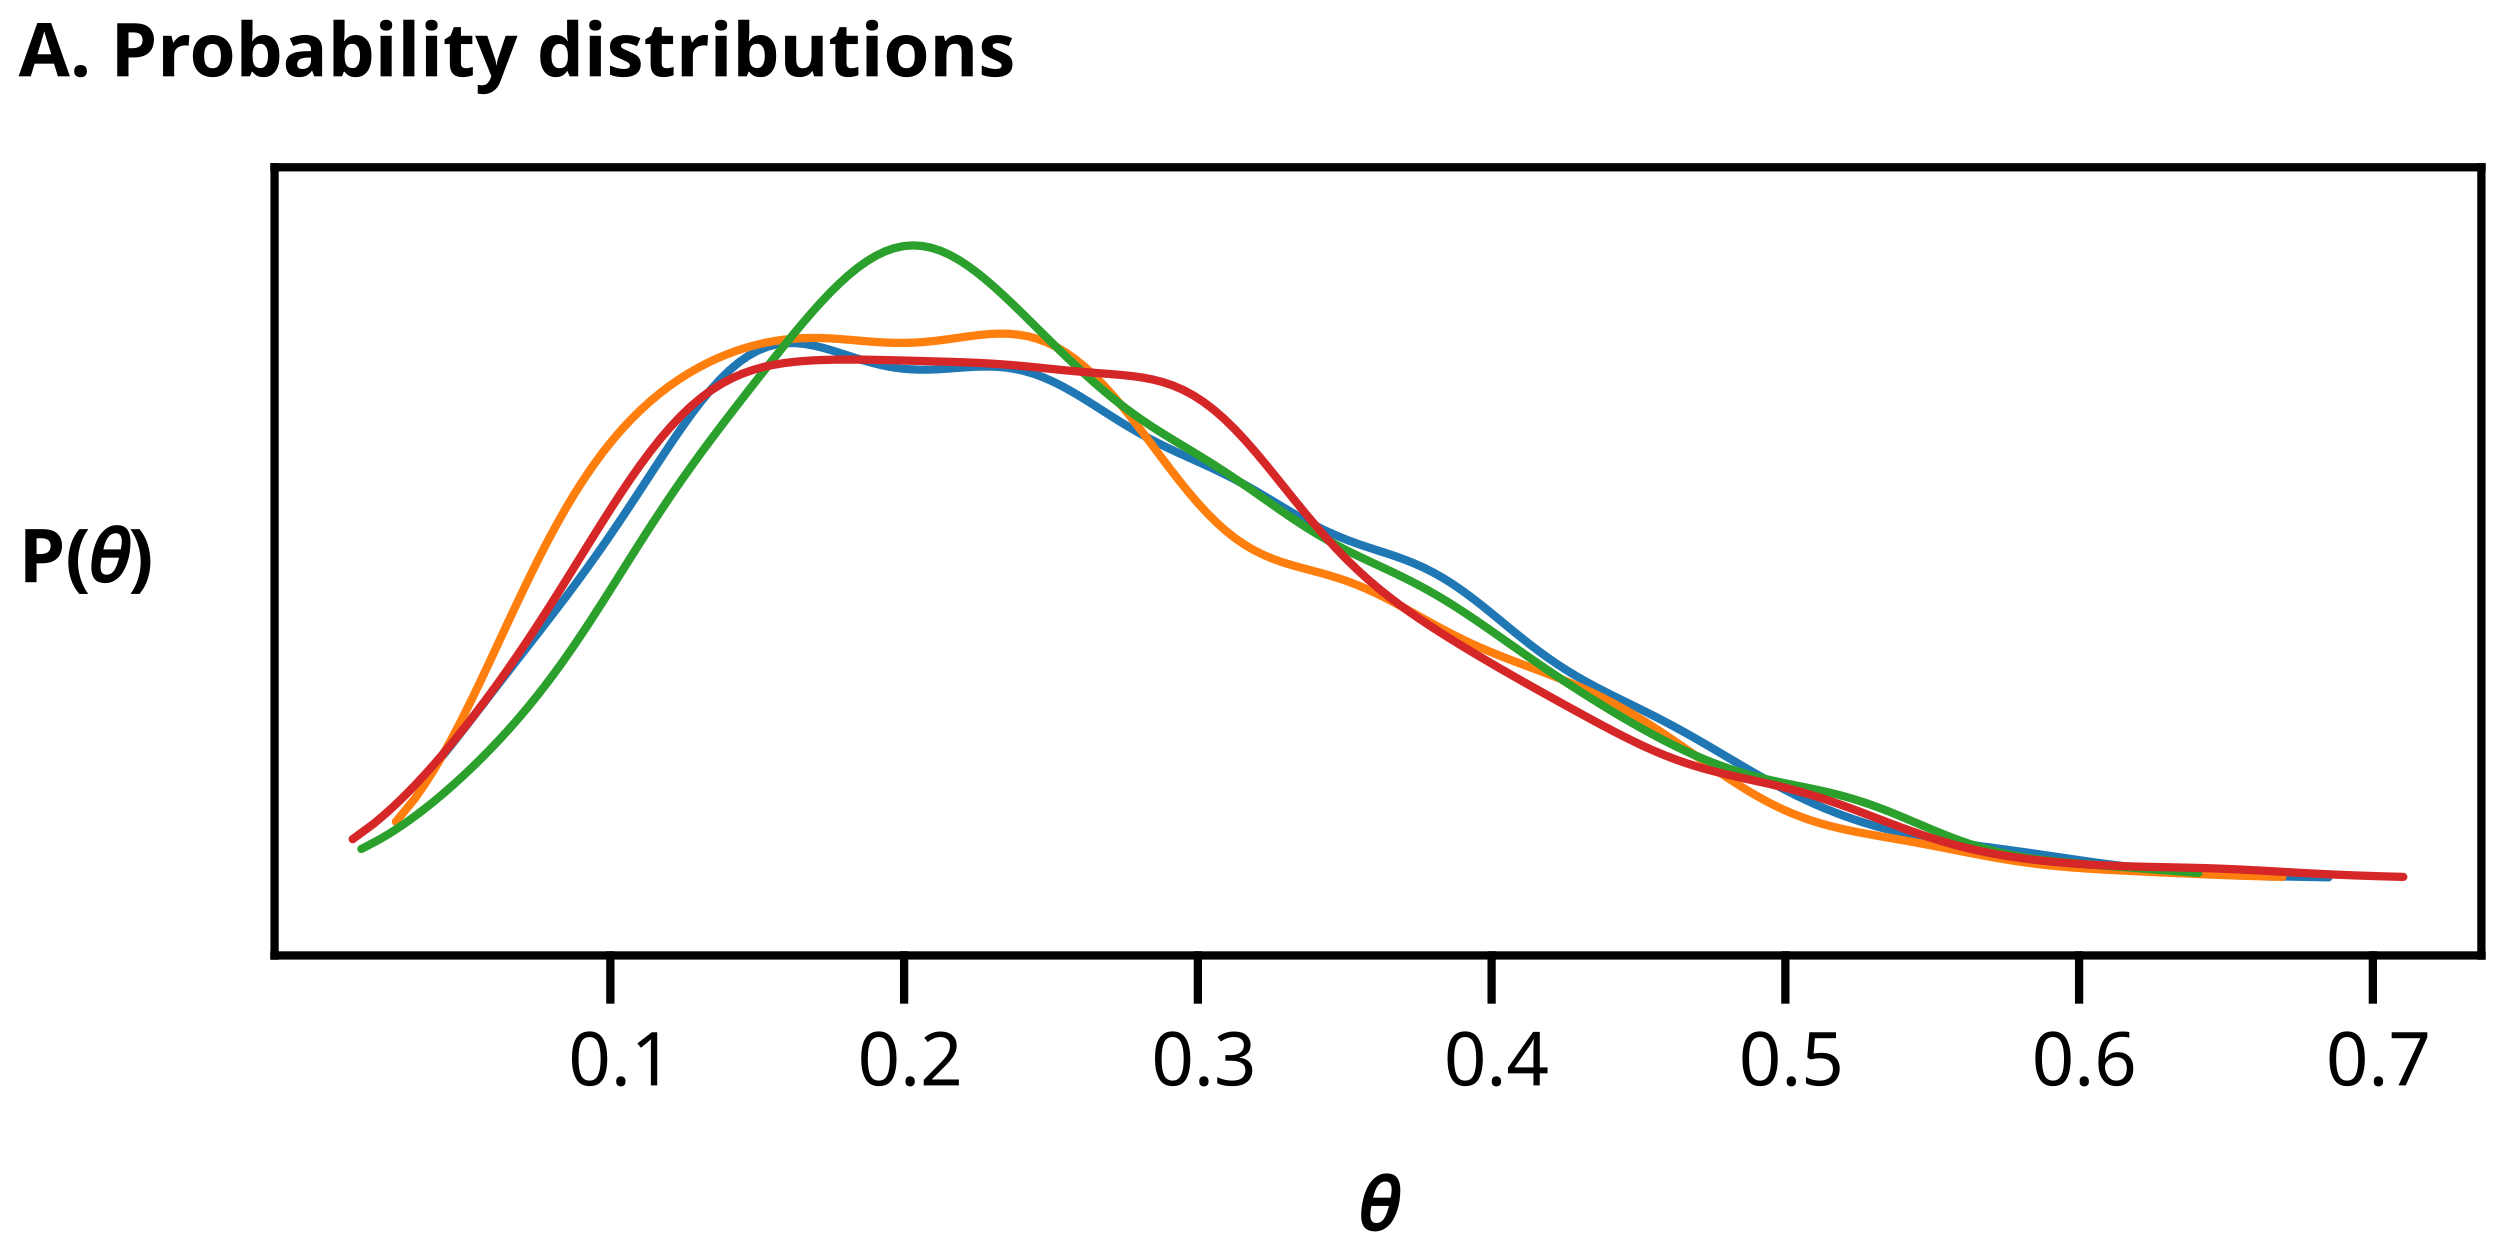
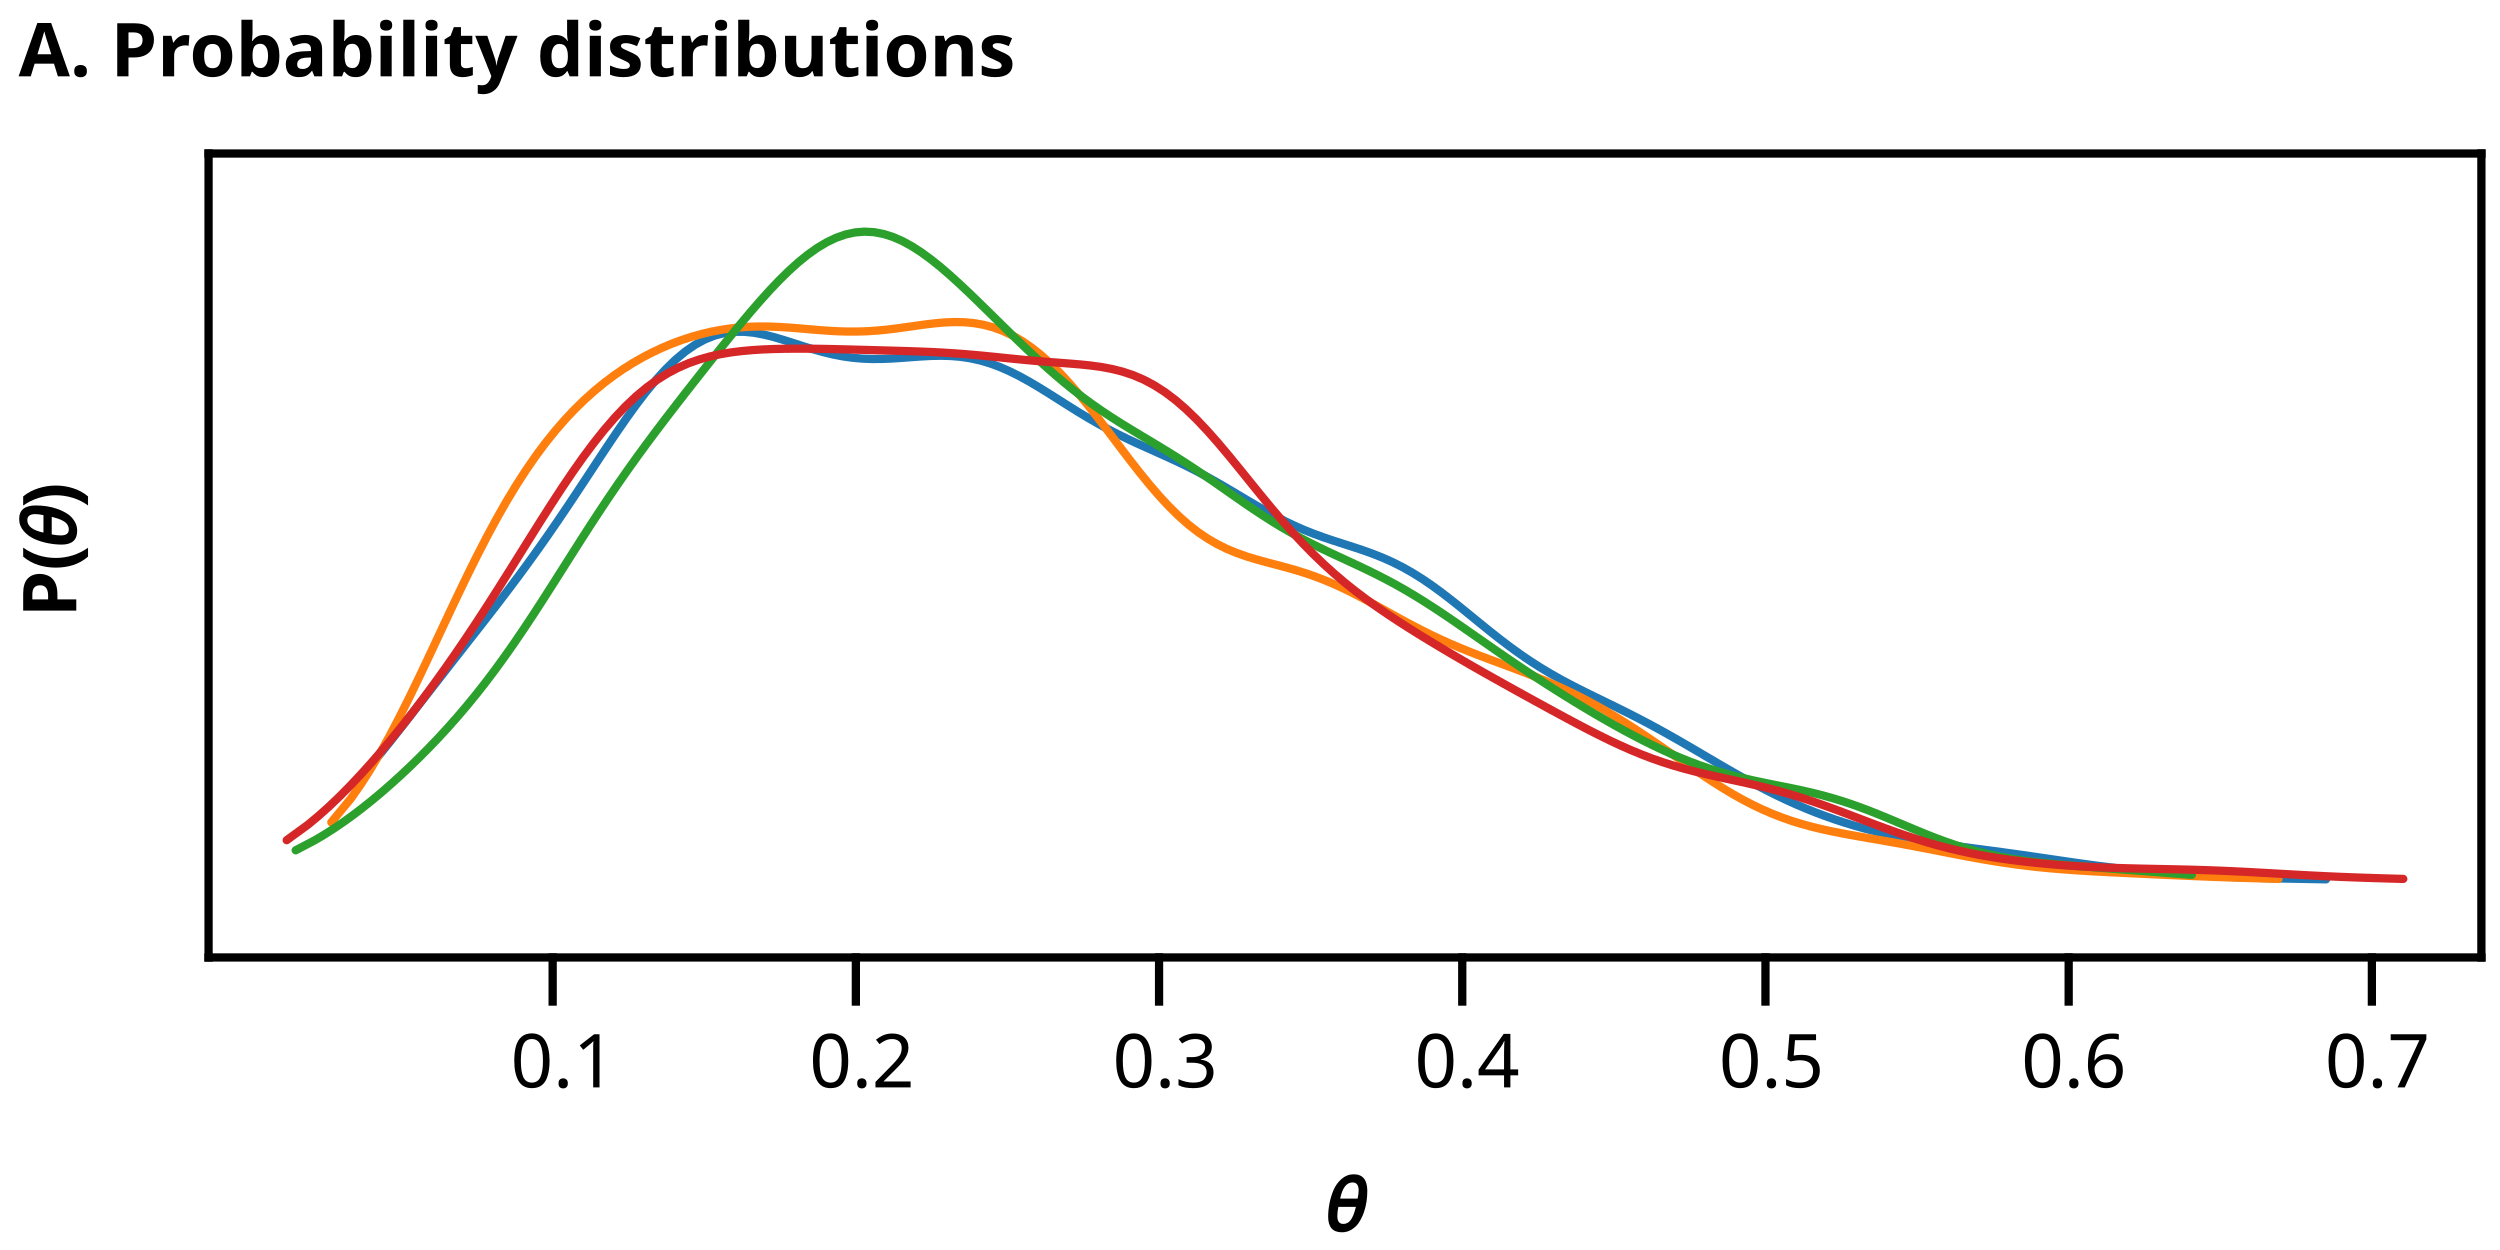
<svg xmlns="http://www.w3.org/2000/svg" width="226.77pt" height="113.385pt" viewBox="0 0 302.36 151.18">
  <g id="0" />
  <g id="1" />
  <g id="2" />
  <g id="3" />
  <g id="4" />
  <g id="5" />
  <g id="6" />
  <g id="7" />
  <g id="8" />
  <g id="9" />
  <g id="10" />
  <g id="18" />
  <g id="20" />
  <g id="22" />
  <g id="24" />
-   <path d="M 51.378 94.029L 53.68 91.235L 54.832 89.785L 55.983 88.312L 57.134 86.825L 58.285 85.332L 59.436 83.838L 60.588 82.346L 61.739 80.86L 62.89 79.377L 64.041 77.897L 65.192 76.416L 66.343 74.927L 67.495 73.426L 68.646 71.906L 69.797 70.36L 70.948 68.784L 72.099 67.173L 73.251 65.526L 74.402 63.843L 75.553 62.128L 76.704 60.385L 77.855 58.626L 79.007 56.863L 80.158 55.111L 81.309 53.387L 82.46 51.713L 83.611 50.107L 84.762 48.593L 85.914 47.19L 87.065 45.917L 88.216 44.79L 89.367 43.822L 90.518 43.022L 91.67 42.394L 92.821 41.935L 93.972 41.641L 95.123 41.501L 96.274 41.498L 97.425 41.615L 98.577 41.831L 99.728 42.121L 100.879 42.462L 102.03 42.83L 103.181 43.203L 104.333 43.562L 105.484 43.888L 106.635 44.169L 107.786 44.394L 108.937 44.559L 110.088 44.663L 111.24 44.708L 112.391 44.701L 113.542 44.654L 114.693 44.579L 115.844 44.492L 116.996 44.409L 118.147 44.348L 119.298 44.325L 120.449 44.355L 121.6 44.451L 122.752 44.624L 123.903 44.88L 125.054 45.221L 126.205 45.648L 127.356 46.155L 128.507 46.733L 129.659 47.372L 130.81 48.058L 131.961 48.775L 133.112 49.509L 134.263 50.244L 135.415 50.967L 136.566 51.667L 137.717 52.337L 138.868 52.972L 140.019 53.571L 141.17 54.139L 142.322 54.68L 143.473 55.205L 144.624 55.723L 145.775 56.245L 146.926 56.78L 148.078 57.338L 149.229 57.923L 150.38 58.539L 151.531 59.184L 152.682 59.854L 153.833 60.539L 154.985 61.231L 156.136 61.917L 157.287 62.586L 158.438 63.224L 159.589 63.824L 160.741 64.379L 161.892 64.886L 163.043 65.347L 164.194 65.768L 165.345 66.159L 166.497 66.532L 167.648 66.904L 168.799 67.29L 169.95 67.707L 171.101 68.168L 172.252 68.687L 173.404 69.271L 174.555 69.925L 175.706 70.649L 176.857 71.439L 178.008 72.287L 179.16 73.181L 180.311 74.108L 181.462 75.052L 182.613 75.999L 183.764 76.935L 184.915 77.846L 186.067 78.723L 187.218 79.558L 188.369 80.348L 189.52 81.09L 190.671 81.788L 191.823 82.444L 192.974 83.067L 194.125 83.662L 195.276 84.239L 196.427 84.806L 197.579 85.37L 198.73 85.938L 199.881 86.517L 201.032 87.109L 202.183 87.718L 203.334 88.344L 204.486 88.986L 205.637 89.644L 206.788 90.314L 207.939 90.992L 209.09 91.674L 210.242 92.355L 211.393 93.03L 212.544 93.694L 213.695 94.343L 214.846 94.972L 215.997 95.579L 217.149 96.16L 218.3 96.713L 219.451 97.238L 220.602 97.733L 221.753 98.198L 222.905 98.635L 224.056 99.043L 225.207 99.423L 226.358 99.776L 227.509 100.104L 228.661 100.407L 229.812 100.686L 230.963 100.943L 232.114 101.179L 233.265 101.396L 234.416 101.596L 235.568 101.782L 236.719 101.956L 237.87 102.12L 239.021 102.278L 240.172 102.433L 241.324 102.586L 242.475 102.74L 243.626 102.897L 244.777 103.056L 245.928 103.219L 247.079 103.386L 248.231 103.555L 249.382 103.725L 250.533 103.895L 251.684 104.064L 252.835 104.229L 253.987 104.389L 255.138 104.544L 256.289 104.691L 257.44 104.831L 258.591 104.962L 259.743 105.084L 260.894 105.197L 262.045 105.302L 263.196 105.398L 264.347 105.486L 265.498 105.566L 266.65 105.638L 267.801 105.703L 268.952 105.761L 270.103 105.813L 271.254 105.859L 272.406 105.899L 273.557 105.935L 274.708 105.966L 275.859 105.994L 277.01 106.019L 278.161 106.042L 279.313 106.064L 280.464 106.086L 281.615 106.107" stroke="rgba(31, 119, 180, 1.0)" fill="rgba(255, 255, 255, 0.0)" opacity="1" stroke-width="1" stroke-linecap="round" />
-   <path d="M 47.887 99.377L 50.169 96.586L 51.309 94.952L 52.45 93.164L 53.591 91.228L 54.732 89.156L 55.872 86.964L 57.013 84.671L 58.154 82.301L 59.295 79.878L 60.435 77.428L 61.576 74.976L 62.717 72.549L 63.858 70.17L 64.998 67.858L 66.139 65.633L 67.28 63.508L 68.421 61.492L 69.562 59.593L 70.702 57.813L 71.843 56.152L 72.984 54.61L 74.125 53.181L 75.265 51.86L 76.406 50.642L 77.547 49.521L 78.688 48.49L 79.828 47.544L 80.969 46.678L 82.11 45.885L 83.251 45.162L 84.391 44.505L 85.532 43.909L 86.673 43.372L 87.814 42.891L 88.955 42.463L 90.095 42.088L 91.236 41.765L 92.377 41.493L 93.518 41.271L 94.658 41.099L 95.799 40.977L 96.94 40.902L 98.081 40.872L 99.221 40.882L 100.362 40.927L 101.503 40.999L 102.644 41.09L 103.784 41.189L 104.925 41.286L 106.066 41.371L 107.207 41.436L 108.348 41.471L 109.488 41.471L 110.629 41.434L 111.77 41.359L 112.911 41.25L 114.051 41.112L 115.192 40.955L 116.333 40.791L 117.474 40.633L 118.614 40.496L 119.755 40.395L 120.896 40.348L 122.037 40.37L 123.177 40.474L 124.318 40.674L 125.459 40.982L 126.6 41.405L 127.74 41.95L 128.881 42.621L 130.022 43.42L 131.163 44.344L 132.304 45.389L 133.444 46.547L 134.585 47.808L 135.726 49.158L 136.867 50.58L 138.007 52.057L 139.148 53.566L 140.289 55.086L 141.43 56.594L 142.57 58.066L 143.711 59.481L 144.852 60.819L 145.993 62.062L 147.133 63.197L 148.274 64.217L 149.415 65.116L 150.556 65.895L 151.697 66.562L 152.837 67.126L 153.978 67.601L 155.119 68.004L 156.26 68.354L 157.4 68.671L 158.541 68.974L 159.682 69.28L 160.823 69.605L 161.963 69.96L 163.104 70.355L 164.245 70.794L 165.386 71.279L 166.526 71.808L 167.667 72.375L 168.808 72.974L 169.949 73.596L 171.089 74.23L 172.23 74.867L 173.371 75.498L 174.512 76.114L 175.653 76.71L 176.793 77.28L 177.934 77.823L 179.075 78.338L 180.216 78.826L 181.356 79.291L 182.497 79.737L 183.638 80.17L 184.779 80.597L 185.919 81.022L 187.06 81.454L 188.201 81.896L 189.342 82.355L 190.482 82.834L 191.623 83.339L 192.764 83.87L 193.905 84.431L 195.046 85.023L 196.186 85.646L 197.327 86.3L 198.468 86.984L 199.609 87.697L 200.749 88.435L 201.89 89.196L 203.031 89.975L 204.172 90.767L 205.312 91.565L 206.453 92.362L 207.594 93.152L 208.735 93.926L 209.875 94.677L 211.016 95.398L 212.157 96.082L 213.298 96.725L 214.439 97.321L 215.579 97.868L 216.72 98.366L 217.861 98.813L 219.002 99.213L 220.142 99.568L 221.283 99.884L 222.424 100.165L 223.565 100.417L 224.705 100.648L 225.846 100.862L 226.987 101.066L 228.128 101.266L 229.268 101.464L 230.409 101.665L 231.55 101.87L 232.691 102.081L 233.832 102.297L 234.972 102.518L 236.113 102.742L 237.254 102.966L 238.395 103.189L 239.535 103.407L 240.676 103.618L 241.817 103.819L 242.958 104.008L 244.098 104.184L 245.239 104.346L 246.38 104.493L 247.521 104.625L 248.661 104.743L 249.802 104.847L 250.943 104.94L 252.084 105.023L 253.224 105.098L 254.365 105.165L 255.506 105.228L 256.647 105.287L 257.788 105.343L 258.928 105.398L 260.069 105.452L 261.21 105.506L 262.351 105.558L 263.491 105.61L 264.632 105.66L 265.773 105.709L 266.914 105.756L 268.054 105.801L 269.195 105.843L 270.336 105.883L 271.477 105.92L 272.617 105.956L 273.758 105.989L 274.899 106.022L 276.04 106.053" stroke="rgba(255, 127, 14, 1.0)" fill="rgba(255, 255, 255, 0.0)" opacity="1" stroke-width="1" stroke-linecap="round" />
-   <path d="M 43.711 102.679L 45.933 101.506L 47.044 100.844L 48.155 100.133L 49.265 99.374L 50.376 98.569L 51.487 97.719L 52.598 96.827L 53.709 95.893L 54.82 94.921L 55.931 93.91L 57.042 92.862L 58.153 91.775L 59.263 90.649L 60.374 89.481L 61.485 88.269L 62.596 87.009L 63.707 85.698L 64.818 84.333L 65.929 82.911L 67.04 81.432L 68.151 79.895L 69.261 78.304L 70.372 76.661L 71.483 74.975L 72.594 73.252L 73.705 71.503L 74.816 69.74L 75.927 67.973L 77.038 66.214L 78.148 64.474L 79.259 62.761L 80.37 61.081L 81.481 59.439L 82.592 57.836L 83.703 56.272L 84.814 54.742L 85.925 53.243L 87.036 51.769L 88.146 50.314L 89.257 48.874L 90.368 47.444L 91.479 46.024L 92.59 44.612L 93.701 43.211L 94.812 41.826L 95.923 40.463L 97.034 39.131L 98.144 37.839L 99.255 36.6L 100.366 35.424L 101.477 34.325L 102.588 33.315L 103.699 32.406L 104.81 31.611L 105.921 30.942L 107.032 30.407L 108.142 30.015L 109.253 29.772L 110.364 29.681L 111.475 29.742L 112.586 29.953L 113.697 30.308L 114.808 30.797L 115.919 31.409L 117.03 32.131L 118.14 32.949L 119.251 33.847L 120.362 34.811L 121.473 35.826L 122.584 36.879L 123.695 37.958L 124.806 39.054L 125.917 40.155L 127.027 41.255L 128.138 42.346L 129.249 43.42L 130.36 44.471L 131.471 45.494L 132.582 46.483L 133.693 47.433L 134.804 48.34L 135.915 49.205L 137.025 50.025L 138.136 50.805L 139.247 51.548L 140.358 52.26L 141.469 52.949L 142.58 53.623L 143.691 54.293L 144.802 54.965L 145.913 55.647L 147.023 56.346L 148.134 57.063L 149.245 57.801L 150.356 58.558L 151.467 59.329L 152.578 60.11L 153.689 60.892L 154.8 61.668L 155.911 62.43L 157.021 63.171L 158.132 63.885L 159.243 64.566L 160.354 65.214L 161.465 65.828L 162.576 66.411L 163.687 66.967L 164.798 67.502L 165.909 68.024L 167.019 68.541L 168.13 69.061L 169.241 69.592L 170.352 70.142L 171.463 70.716L 172.574 71.318L 173.685 71.95L 174.796 72.613L 175.906 73.305L 177.017 74.023L 178.128 74.763L 179.239 75.521L 180.35 76.292L 181.461 77.07L 182.572 77.85L 183.683 78.629L 184.794 79.404L 185.904 80.17L 187.015 80.927L 188.126 81.674L 189.237 82.409L 190.348 83.133L 191.459 83.845L 192.57 84.546L 193.681 85.234L 194.792 85.91L 195.902 86.574L 197.013 87.223L 198.124 87.857L 199.235 88.475L 200.346 89.076L 201.457 89.656L 202.568 90.215L 203.679 90.749L 204.79 91.258L 205.9 91.739L 207.011 92.191L 208.122 92.611L 209.233 92.999L 210.344 93.355L 211.455 93.68L 212.566 93.977L 213.677 94.248L 214.787 94.497L 215.898 94.732L 217.009 94.957L 218.12 95.179L 219.231 95.407L 220.342 95.647L 221.453 95.904L 222.564 96.185L 223.675 96.493L 224.785 96.831L 225.896 97.199L 227.007 97.596L 228.118 98.02L 229.229 98.465L 230.34 98.926L 231.451 99.396L 232.562 99.869L 233.673 100.337L 234.783 100.794L 235.894 101.232L 237.005 101.646L 238.116 102.032L 239.227 102.387L 240.338 102.71L 241.449 102.998L 242.56 103.254L 243.671 103.48L 244.781 103.676L 245.892 103.848L 247.003 103.997L 248.114 104.129L 249.225 104.246L 250.336 104.352L 251.447 104.449L 252.558 104.541L 253.669 104.629L 254.779 104.715L 255.89 104.8L 257.001 104.885L 258.112 104.97L 259.223 105.056L 260.334 105.143L 261.445 105.23L 262.556 105.318L 263.666 105.405L 264.777 105.492L 265.888 105.578" stroke="rgba(44, 160, 44, 1.0)" fill="rgba(255, 255, 255, 0.0)" opacity="1" stroke-width="1" stroke-linecap="round" />
-   <path d="M 42.657 101.487L 45.137 99.668L 46.377 98.632L 47.617 97.516L 48.857 96.325L 50.097 95.063L 51.337 93.735L 52.577 92.346L 53.817 90.901L 55.057 89.403L 56.297 87.853L 57.537 86.255L 58.777 84.608L 60.017 82.913L 61.257 81.17L 62.497 79.379L 63.737 77.541L 64.977 75.659L 66.217 73.737L 67.457 71.781L 68.697 69.799L 69.937 67.802L 71.177 65.802L 72.417 63.815L 73.657 61.856L 74.897 59.942L 76.137 58.091L 77.377 56.319L 78.617 54.642L 79.857 53.075L 81.097 51.628L 82.337 50.31L 83.577 49.128L 84.818 48.082L 86.058 47.172L 87.298 46.393L 88.538 45.738L 89.778 45.196L 91.018 44.757L 92.258 44.407L 93.498 44.135L 94.738 43.927L 95.978 43.772L 97.218 43.659L 98.458 43.581L 99.698 43.53L 100.938 43.501L 102.178 43.488L 103.418 43.49L 104.658 43.502L 105.898 43.523L 107.138 43.55L 108.378 43.581L 109.618 43.614L 110.858 43.648L 112.098 43.682L 113.338 43.717L 114.578 43.752L 115.818 43.791L 117.058 43.836L 118.298 43.889L 119.538 43.953L 120.778 44.031L 122.018 44.124L 123.258 44.229L 124.498 44.347L 125.738 44.472L 126.978 44.6L 128.218 44.726L 129.458 44.847L 130.698 44.957L 131.938 45.059L 133.178 45.154L 134.418 45.248L 135.658 45.354L 136.898 45.484L 138.138 45.656L 139.379 45.891L 140.619 46.207L 141.859 46.624L 143.099 47.158L 144.339 47.824L 145.579 48.628L 146.819 49.573L 148.059 50.656L 149.299 51.866L 150.539 53.187L 151.779 54.601L 153.019 56.083L 154.259 57.61L 155.499 59.157L 156.739 60.699L 157.979 62.215L 159.219 63.688L 160.459 65.103L 161.699 66.451L 162.939 67.726L 164.179 68.926L 165.419 70.053L 166.659 71.112L 167.899 72.109L 169.139 73.051L 170.379 73.947L 171.619 74.804L 172.859 75.63L 174.099 76.431L 175.339 77.211L 176.579 77.976L 177.819 78.727L 179.059 79.466L 180.299 80.196L 181.539 80.916L 182.779 81.628L 184.019 82.333L 185.259 83.031L 186.499 83.725L 187.739 84.415L 188.979 85.102L 190.219 85.786L 191.459 86.466L 192.699 87.14L 193.94 87.806L 195.18 88.459L 196.42 89.095L 197.66 89.709L 198.9 90.294L 200.14 90.847L 201.38 91.363L 202.62 91.84L 203.86 92.276L 205.1 92.673L 206.34 93.033L 207.58 93.361L 208.82 93.663L 210.06 93.947L 211.3 94.22L 212.54 94.49L 213.78 94.766L 215.02 95.055L 216.26 95.362L 217.5 95.692L 218.74 96.047L 219.98 96.428L 221.22 96.835L 222.46 97.264L 223.7 97.713L 224.94 98.177L 226.18 98.649L 227.42 99.125L 228.66 99.598L 229.9 100.062L 231.14 100.513L 232.38 100.946L 233.62 101.356L 234.86 101.74L 236.1 102.097L 237.34 102.425L 238.58 102.725L 239.82 102.996L 241.06 103.24L 242.3 103.459L 243.54 103.655L 244.78 103.829L 246.02 103.985L 247.26 104.124L 248.5 104.247L 249.741 104.357L 250.981 104.453L 252.221 104.538L 253.461 104.611L 254.701 104.673L 255.941 104.726L 257.181 104.769L 258.421 104.806L 259.661 104.837L 260.901 104.864L 262.141 104.889L 263.381 104.914L 264.621 104.942L 265.861 104.973L 267.101 105.01L 268.341 105.053L 269.581 105.102L 270.821 105.158L 272.061 105.219L 273.301 105.285L 274.541 105.354L 275.781 105.426L 277.021 105.497L 278.261 105.567L 279.501 105.634L 280.741 105.698L 281.981 105.757L 283.221 105.811L 284.461 105.861L 285.701 105.907L 286.941 105.948L 288.181 105.987L 289.421 106.023L 290.661 106.058" stroke="rgba(214, 39, 40, 1.0)" fill="rgba(255, 255, 255, 0.0)" opacity="1" stroke-width="1" stroke-linecap="round" />
-   <text id="15" x="2.25" y="9.234" fill="black" font-family="Ubuntu" font-weight="bold" font-size="9" text-anchor="start" alignment-baseline="baseline">A. Probability distributions</text>
-   <text id="16" x="164.53" y="148.822" fill="black" font-family="Ubuntu" font-weight="bold" font-size="9" text-anchor="start" alignment-baseline="baseline">𝜃</text>
-   <text id="17" x="2.25" y="70.414" fill="black" font-family="Ubuntu" font-weight="bold" font-size="9" text-anchor="start" alignment-baseline="baseline">P(𝜃)</text>
-   <line x1="33.208" y1="20.232" x2="33.208" y2="115.556" stroke="black" stroke-linecap="square" />
-   <line x1="33.208" y1="20.232" x2="300.11" y2="20.232" stroke="black" stroke-linecap="square" />
-   <line x1="300.11" y1="20.232" x2="300.11" y2="115.556" stroke="black" stroke-linecap="square" />
-   <line x1="33.208" y1="115.556" x2="300.11" y2="115.556" stroke="black" stroke-linecap="square" />
-   <line x1="73.82" y1="115.556" x2="73.82" y2="120.889" stroke="black" stroke-linecap="square" />
-   <text id="27" x="68.739" y="131.27" fill="black" font-family="Ubuntu" font-weight="regular" font-size="9" text-anchor="start" alignment-baseline="baseline">0.1</text>
-   <line x1="109.347" y1="115.556" x2="109.347" y2="120.889" stroke="black" stroke-linecap="square" />
-   <text id="29" x="103.722" y="131.27" fill="black" font-family="Ubuntu" font-weight="regular" font-size="9" text-anchor="start" alignment-baseline="baseline">0.2</text>
-   <line x1="144.874" y1="115.556" x2="144.874" y2="120.889" stroke="black" stroke-linecap="square" />
-   <text id="31" x="139.253" y="131.27" fill="black" font-family="Ubuntu" font-weight="regular" font-size="9" text-anchor="start" alignment-baseline="baseline">0.3</text>
-   <line x1="180.401" y1="115.556" x2="180.401" y2="120.889" stroke="black" stroke-linecap="square" />
-   <text id="33" x="174.632" y="131.27" fill="black" font-family="Ubuntu" font-weight="regular" font-size="9" text-anchor="start" alignment-baseline="baseline">0.4</text>
-   <line x1="215.928" y1="115.556" x2="215.928" y2="120.889" stroke="black" stroke-linecap="square" />
-   <text id="35" x="210.299" y="131.27" fill="black" font-family="Ubuntu" font-weight="regular" font-size="9" text-anchor="start" alignment-baseline="baseline">0.5</text>
-   <line x1="251.455" y1="115.556" x2="251.455" y2="120.889" stroke="black" stroke-linecap="square" />
-   <text id="37" x="245.727" y="131.27" fill="black" font-family="Ubuntu" font-weight="regular" font-size="9" text-anchor="start" alignment-baseline="baseline">0.6</text>
-   <line x1="286.982" y1="115.556" x2="286.982" y2="120.889" stroke="black" stroke-linecap="square" />
-   <text id="39" x="281.308" y="131.27" fill="black" font-family="Ubuntu" font-weight="regular" font-size="9" text-anchor="start" alignment-baseline="baseline">0.7</text>
+   <path d="M 43.676 93.97L 46.052 91.107L 47.241 89.62L 48.429 88.111L 49.617 86.587L 50.805 85.056L 51.993 83.525L 53.182 81.996L 54.37 80.472L 55.558 78.953L 56.746 77.436L 57.935 75.917L 59.123 74.392L 60.311 72.853L 61.499 71.295L 62.688 69.711L 63.876 68.095L 65.064 66.444L 66.252 64.756L 67.441 63.031L 68.629 61.273L 69.817 59.487L 71.005 57.684L 72.194 55.877L 73.382 54.081L 74.57 52.314L 75.758 50.598L 76.947 48.952L 78.135 47.4L 79.323 45.962L 80.511 44.657L 81.699 43.502L 82.888 42.51L 84.076 41.69L 85.264 41.046L 86.452 40.576L 87.641 40.275L 88.829 40.131L 90.017 40.128L 91.205 40.248L 92.394 40.469L 93.582 40.766L 94.77 41.116L 95.958 41.493L 97.147 41.876L 98.335 42.243L 99.523 42.578L 100.711 42.866L 101.9 43.097L 103.088 43.266L 104.276 43.372L 105.464 43.418L 106.653 43.411L 107.841 43.363L 109.029 43.286L 110.217 43.197L 111.405 43.112L 112.594 43.049L 113.782 43.026L 114.97 43.057L 116.158 43.155L 117.347 43.332L 118.535 43.594L 119.723 43.944L 120.911 44.381L 122.1 44.901L 123.288 45.494L 124.476 46.149L 125.664 46.852L 126.853 47.587L 128.041 48.339L 129.229 49.092L 130.417 49.834L 131.606 50.551L 132.794 51.238L 133.982 51.888L 135.17 52.503L 136.359 53.084L 137.547 53.64L 138.735 54.177L 139.923 54.708L 141.111 55.243L 142.3 55.792L 143.488 56.363L 144.676 56.963L 145.864 57.595L 147.053 58.256L 148.241 58.942L 149.429 59.645L 150.617 60.354L 151.806 61.057L 152.994 61.742L 154.182 62.397L 155.37 63.011L 156.559 63.58L 157.747 64.1L 158.935 64.572L 160.123 65.004L 161.312 65.404L 162.5 65.787L 163.688 66.168L 164.876 66.564L 166.065 66.991L 167.253 67.464L 168.441 67.996L 169.629 68.594L 170.817 69.265L 172.006 70.007L 173.194 70.817L 174.382 71.686L 175.57 72.602L 176.759 73.552L 177.947 74.52L 179.135 75.491L 180.323 76.45L 181.512 77.384L 182.7 78.282L 183.888 79.139L 185.076 79.948L 186.265 80.709L 187.453 81.423L 188.641 82.097L 189.829 82.734L 191.018 83.345L 192.206 83.936L 193.394 84.517L 194.582 85.095L 195.771 85.678L 196.959 86.271L 198.147 86.878L 199.335 87.501L 200.523 88.143L 201.712 88.802L 202.9 89.476L 204.088 90.163L 205.276 90.858L 206.465 91.557L 207.653 92.255L 208.841 92.947L 210.029 93.627L 211.218 94.292L 212.406 94.937L 213.594 95.559L 214.782 96.155L 215.971 96.722L 217.159 97.259L 218.347 97.767L 219.535 98.244L 220.724 98.691L 221.912 99.109L 223.1 99.499L 224.288 99.861L 225.477 100.197L 226.665 100.507L 227.853 100.794L 229.041 101.057L 230.229 101.299L 231.418 101.522L 232.606 101.727L 233.794 101.917L 234.982 102.095L 236.171 102.264L 237.359 102.426L 238.547 102.584L 239.735 102.741L 240.924 102.899L 242.112 103.059L 243.3 103.223L 244.488 103.39L 245.677 103.561L 246.865 103.734L 248.053 103.908L 249.241 104.083L 250.43 104.256L 251.618 104.425L 252.806 104.59L 253.994 104.748L 255.183 104.899L 256.371 105.042L 257.559 105.176L 258.747 105.301L 259.935 105.418L 261.124 105.525L 262.312 105.623L 263.5 105.713L 264.688 105.795L 265.877 105.869L 267.065 105.936L 268.253 105.996L 269.441 106.049L 270.63 106.096L 271.818 106.137L 273.006 106.173L 274.194 106.206L 275.383 106.234L 276.571 106.26L 277.759 106.284L 278.947 106.306L 280.136 106.328L 281.324 106.35" stroke="rgba(31, 119, 180, 1.0)" fill="rgba(255, 255, 255, 0.0)" opacity="1" stroke-width="1" stroke-linecap="round" />
+   <path d="M 40.072 99.452L 42.427 96.591L 43.605 94.917L 44.782 93.084L 45.96 91.099L 47.137 88.976L 48.315 86.729L 49.492 84.379L 50.67 81.95L 51.847 79.466L 53.025 76.955L 54.202 74.442L 55.38 71.954L 56.557 69.515L 57.735 67.147L 58.912 64.866L 60.09 62.687L 61.267 60.621L 62.445 58.674L 63.622 56.85L 64.8 55.148L 65.977 53.567L 67.155 52.102L 68.332 50.749L 69.509 49.5L 70.687 48.351L 71.864 47.295L 73.042 46.325L 74.219 45.437L 75.397 44.625L 76.574 43.884L 77.752 43.21L 78.929 42.599L 80.107 42.049L 81.284 41.555L 82.462 41.117L 83.639 40.733L 84.817 40.402L 85.994 40.122L 87.172 39.895L 88.349 39.719L 89.527 39.594L 90.704 39.517L 91.882 39.486L 93.059 39.497L 94.237 39.543L 95.414 39.617L 96.592 39.71L 97.769 39.811L 98.947 39.911L 100.124 39.998L 101.302 40.064L 102.479 40.1L 103.657 40.101L 104.834 40.063L 106.011 39.986L 107.189 39.874L 108.366 39.733L 109.544 39.572L 110.721 39.403L 111.899 39.241L 113.076 39.101L 114.254 38.998L 115.431 38.95L 116.609 38.972L 117.786 39.079L 118.964 39.284L 120.141 39.599L 121.319 40.032L 122.496 40.591L 123.674 41.279L 124.851 42.098L 126.029 43.045L 127.206 44.116L 128.384 45.303L 129.561 46.596L 130.739 47.979L 131.916 49.437L 133.094 50.95L 134.271 52.497L 135.449 54.055L 136.626 55.601L 137.804 57.11L 138.981 58.56L 140.158 59.931L 141.336 61.205L 142.513 62.369L 143.691 63.414L 144.868 64.335L 146.046 65.134L 147.223 65.818L 148.401 66.395L 149.578 66.882L 150.756 67.296L 151.933 67.655L 153.111 67.98L 154.288 68.29L 155.466 68.604L 156.643 68.936L 157.821 69.301L 158.998 69.705L 160.176 70.156L 161.353 70.653L 162.531 71.195L 163.708 71.776L 164.886 72.39L 166.063 73.027L 167.241 73.677L 168.418 74.33L 169.596 74.977L 170.773 75.609L 171.951 76.219L 173.128 76.804L 174.306 77.36L 175.483 77.887L 176.66 78.388L 177.838 78.864L 179.015 79.322L 180.193 79.766L 181.37 80.203L 182.548 80.639L 183.725 81.081L 184.903 81.535L 186.08 82.005L 187.258 82.496L 188.435 83.013L 189.613 83.558L 190.79 84.133L 191.968 84.739L 193.145 85.378L 194.323 86.048L 195.5 86.749L 196.678 87.48L 197.855 88.237L 199.033 89.017L 200.21 89.815L 201.388 90.627L 202.565 91.444L 203.743 92.262L 204.92 93.071L 206.098 93.865L 207.275 94.635L 208.453 95.374L 209.63 96.075L 210.808 96.734L 211.985 97.345L 213.162 97.906L 214.34 98.415L 215.517 98.874L 216.695 99.284L 217.872 99.648L 219.05 99.971L 220.227 100.259L 221.405 100.518L 222.582 100.754L 223.76 100.974L 224.937 101.184L 226.115 101.388L 227.292 101.591L 228.47 101.797L 229.647 102.007L 230.825 102.223L 232.002 102.445L 233.18 102.671L 234.357 102.901L 235.535 103.131L 236.712 103.359L 237.89 103.583L 239.067 103.799L 240.245 104.005L 241.422 104.199L 242.6 104.379L 243.777 104.545L 244.955 104.695L 246.132 104.831L 247.309 104.952L 248.487 105.059L 249.664 105.154L 250.842 105.239L 252.019 105.315L 253.197 105.385L 254.374 105.449L 255.552 105.509L 256.729 105.567L 257.907 105.624L 259.084 105.679L 260.262 105.734L 261.439 105.788L 262.617 105.841L 263.794 105.892L 264.972 105.942L 266.149 105.99L 267.327 106.036L 268.504 106.079L 269.682 106.12L 270.859 106.159L 272.037 106.195L 273.214 106.229L 274.392 106.263L 275.569 106.295" stroke="rgba(255, 127, 14, 1.0)" fill="rgba(255, 255, 255, 0.0)" opacity="1" stroke-width="1" stroke-linecap="round" />
+   <path d="M 35.762 102.836L 38.055 101.634L 39.202 100.956L 40.349 100.227L 41.495 99.449L 42.642 98.624L 43.788 97.753L 44.935 96.838L 46.082 95.882L 47.228 94.885L 48.375 93.849L 49.522 92.774L 50.668 91.66L 51.815 90.506L 52.962 89.309L 54.108 88.066L 55.255 86.775L 56.402 85.431L 57.548 84.032L 58.695 82.575L 59.841 81.059L 60.988 79.484L 62.135 77.853L 63.281 76.169L 64.428 74.44L 65.575 72.675L 66.721 70.882L 67.868 69.075L 69.015 67.264L 70.161 65.461L 71.308 63.677L 72.455 61.921L 73.601 60.2L 74.748 58.517L 75.895 56.874L 77.041 55.27L 78.188 53.703L 79.334 52.166L 80.481 50.655L 81.628 49.164L 82.774 47.688L 83.921 46.223L 85.068 44.767L 86.214 43.319L 87.361 41.883L 88.508 40.464L 89.654 39.067L 90.801 37.702L 91.948 36.378L 93.094 35.108L 94.241 33.903L 95.387 32.776L 96.534 31.74L 97.681 30.809L 98.827 29.995L 99.974 29.308L 101.121 28.76L 102.267 28.358L 103.414 28.109L 104.561 28.016L 105.707 28.079L 106.854 28.295L 108.001 28.658L 109.147 29.16L 110.294 29.787L 111.44 30.527L 112.587 31.366L 113.734 32.286L 114.88 33.274L 116.027 34.314L 117.174 35.394L 118.32 36.5L 119.467 37.623L 120.614 38.752L 121.76 39.879L 122.907 40.997L 124.054 42.098L 125.2 43.176L 126.347 44.224L 127.494 45.237L 128.64 46.211L 129.787 47.141L 130.933 48.027L 132.08 48.868L 133.227 49.667L 134.373 50.429L 135.52 51.158L 136.667 51.865L 137.813 52.556L 138.96 53.242L 140.107 53.931L 141.253 54.631L 142.4 55.347L 143.547 56.082L 144.693 56.838L 145.84 57.614L 146.986 58.404L 148.133 59.204L 149.28 60.006L 150.426 60.802L 151.573 61.583L 152.72 62.342L 153.866 63.073L 155.013 63.772L 156.16 64.436L 157.306 65.066L 158.453 65.663L 159.6 66.233L 160.746 66.781L 161.893 67.316L 163.039 67.846L 164.186 68.379L 165.333 68.924L 166.479 69.487L 167.626 70.075L 168.773 70.692L 169.919 71.34L 171.066 72.02L 172.213 72.729L 173.359 73.465L 174.506 74.224L 175.653 75.001L 176.799 75.791L 177.946 76.588L 179.093 77.388L 180.239 78.186L 181.386 78.98L 182.532 79.766L 183.679 80.542L 184.826 81.307L 185.972 82.061L 187.119 82.803L 188.266 83.533L 189.412 84.251L 190.559 84.956L 191.706 85.649L 192.852 86.329L 193.999 86.995L 195.146 87.645L 196.292 88.278L 197.439 88.893L 198.585 89.488L 199.732 90.061L 200.879 90.609L 202.025 91.131L 203.172 91.624L 204.319 92.086L 205.465 92.517L 206.612 92.915L 207.759 93.28L 208.905 93.613L 210.052 93.917L 211.199 94.195L 212.345 94.451L 213.492 94.691L 214.638 94.921L 215.785 95.15L 216.932 95.383L 218.078 95.628L 219.225 95.892L 220.372 96.18L 221.518 96.496L 222.665 96.843L 223.812 97.22L 224.958 97.627L 226.105 98.061L 227.252 98.517L 228.398 98.989L 229.545 99.472L 230.692 99.956L 231.838 100.436L 232.985 100.904L 234.131 101.353L 235.278 101.778L 236.425 102.174L 237.571 102.538L 238.718 102.868L 239.865 103.164L 241.011 103.426L 242.158 103.657L 243.305 103.859L 244.451 104.034L 245.598 104.188L 246.745 104.322L 247.891 104.442L 249.038 104.551L 250.184 104.651L 251.331 104.745L 252.478 104.835L 253.624 104.923L 254.771 105.01L 255.918 105.097L 257.064 105.185L 258.211 105.273L 259.358 105.362L 260.504 105.451L 261.651 105.541L 262.798 105.631L 263.944 105.72L 265.091 105.808" stroke="rgba(44, 160, 44, 1.0)" fill="rgba(255, 255, 255, 0.0)" opacity="1" stroke-width="1" stroke-linecap="round" />
+   <path d="M 34.674 101.615L 37.234 99.75L 38.514 98.689L 39.794 97.545L 41.073 96.324L 42.353 95.03L 43.633 93.669L 44.913 92.246L 46.193 90.764L 47.473 89.228L 48.753 87.641L 50.033 86.002L 51.313 84.314L 52.593 82.577L 53.873 80.79L 55.153 78.954L 56.433 77.071L 57.713 75.142L 58.993 73.172L 60.273 71.167L 61.552 69.135L 62.832 67.088L 64.112 65.039L 65.392 63.002L 66.672 60.994L 67.952 59.032L 69.232 57.135L 70.512 55.319L 71.792 53.6L 73.072 51.994L 74.352 50.511L 75.632 49.16L 76.912 47.948L 78.192 46.877L 79.472 45.944L 80.751 45.145L 82.031 44.474L 83.311 43.918L 84.591 43.468L 85.871 43.11L 87.151 42.831L 88.431 42.617L 89.711 42.459L 90.991 42.343L 92.271 42.263L 93.551 42.211L 94.831 42.181L 96.111 42.168L 97.391 42.169L 98.671 42.182L 99.951 42.203L 101.231 42.231L 102.51 42.263L 103.79 42.297L 105.07 42.332L 106.35 42.367L 107.63 42.402L 108.91 42.439L 110.19 42.478L 111.47 42.524L 112.75 42.578L 114.03 42.645L 115.31 42.724L 116.59 42.819L 117.87 42.928L 119.15 43.048L 120.43 43.176L 121.71 43.308L 122.989 43.437L 124.269 43.56L 125.549 43.674L 126.829 43.778L 128.109 43.875L 129.389 43.972L 130.669 44.08L 131.949 44.213L 133.229 44.39L 134.509 44.63L 135.789 44.954L 137.069 45.382L 138.349 45.93L 139.629 46.612L 140.909 47.436L 142.189 48.405L 143.468 49.514L 144.748 50.754L 146.028 52.109L 147.308 53.558L 148.588 55.078L 149.868 56.643L 151.148 58.228L 152.428 59.808L 153.708 61.363L 154.988 62.872L 156.268 64.323L 157.548 65.704L 158.828 67.011L 160.108 68.241L 161.388 69.396L 162.667 70.481L 163.947 71.503L 165.227 72.469L 166.507 73.387L 167.787 74.266L 169.067 75.112L 170.347 75.933L 171.627 76.733L 172.907 77.516L 174.187 78.286L 175.467 79.044L 176.747 79.792L 178.027 80.53L 179.307 81.26L 180.587 81.982L 181.867 82.698L 183.147 83.409L 184.426 84.117L 185.706 84.821L 186.986 85.522L 188.266 86.219L 189.546 86.91L 190.826 87.592L 192.106 88.262L 193.386 88.913L 194.666 89.542L 195.946 90.142L 197.226 90.709L 198.506 91.238L 199.786 91.727L 201.066 92.174L 202.346 92.581L 203.625 92.95L 204.905 93.286L 206.185 93.596L 207.465 93.886L 208.745 94.166L 210.025 94.443L 211.305 94.726L 212.585 95.022L 213.865 95.337L 215.145 95.675L 216.425 96.038L 217.705 96.429L 218.985 96.846L 220.265 97.286L 221.545 97.747L 222.825 98.222L 224.105 98.706L 225.384 99.193L 226.664 99.678L 227.944 100.154L 229.224 100.617L 230.504 101.06L 231.784 101.48L 233.064 101.874L 234.344 102.24L 235.624 102.576L 236.904 102.883L 238.184 103.161L 239.464 103.411L 240.744 103.636L 242.024 103.836L 243.304 104.015L 244.583 104.175L 245.863 104.317L 247.143 104.444L 248.423 104.556L 249.703 104.655L 250.983 104.741L 252.263 104.816L 253.543 104.88L 254.823 104.934L 256.103 104.979L 257.383 105.016L 258.663 105.048L 259.943 105.076L 261.223 105.102L 262.503 105.128L 263.783 105.156L 265.062 105.188L 266.342 105.226L 267.622 105.269L 268.902 105.32L 270.182 105.377L 271.462 105.44L 272.742 105.508L 274.022 105.579L 275.302 105.652L 276.582 105.725L 277.862 105.796L 279.142 105.865L 280.422 105.93L 281.702 105.991L 282.982 106.047L 284.262 106.098L 285.541 106.145L 286.821 106.187L 288.101 106.227L 289.381 106.264L 290.661 106.299" stroke="rgba(214, 39, 40, 1.0)" fill="rgba(255, 255, 255, 0.0)" opacity="1" stroke-width="1" stroke-linecap="round" />
+   <text id="15" fill="black" font-family="Ubuntu" font-weight="bold" font-size="9" text-anchor="start" alignment-baseline="baseline" x="2.25" y="9.234">A. Probability distributions</text>
+   <text id="16" fill="black" font-family="Ubuntu" font-weight="bold" font-size="9" text-anchor="start" alignment-baseline="baseline" x="160.539" y="148.93">𝜃</text>
+   <text id="17" fill="black" font-family="Ubuntu" font-weight="bold" font-size="9" text-anchor="start" alignment-baseline="baseline" x="0" y="0" transform="translate(9.225, 74.66217) rotate(-90)">P(𝜃)</text>
+   <line x1="25.225" y1="18.567" x2="25.225" y2="115.799" stroke="black" stroke-linecap="square" />
+   <line x1="25.225" y1="18.567" x2="300.11" y2="18.567" stroke="black" stroke-linecap="square" />
+   <line x1="300.11" y1="18.567" x2="300.11" y2="115.799" stroke="black" stroke-linecap="square" />
+   <line x1="25.225" y1="115.799" x2="300.11" y2="115.799" stroke="black" stroke-linecap="square" />
+   <line x1="66.84" y1="115.799" x2="66.84" y2="121.132" stroke="black" stroke-linecap="square" />
+   <text id="27" fill="black" font-family="Ubuntu" font-weight="normal" font-size="9" text-anchor="start" alignment-baseline="baseline" x="61.76" y="131.513">0.1</text>
+   <line x1="103.511" y1="115.799" x2="103.511" y2="121.132" stroke="black" stroke-linecap="square" />
+   <text id="29" fill="black" font-family="Ubuntu" font-weight="normal" font-size="9" text-anchor="start" alignment-baseline="baseline" x="97.886" y="131.513">0.2</text>
+   <line x1="140.181" y1="115.799" x2="140.181" y2="121.132" stroke="black" stroke-linecap="square" />
+   <text id="31" fill="black" font-family="Ubuntu" font-weight="normal" font-size="9" text-anchor="start" alignment-baseline="baseline" x="134.561" y="131.513">0.3</text>
+   <line x1="176.852" y1="115.799" x2="176.852" y2="121.132" stroke="black" stroke-linecap="square" />
+   <text id="33" fill="black" font-family="Ubuntu" font-weight="normal" font-size="9" text-anchor="start" alignment-baseline="baseline" x="171.083" y="131.513">0.4</text>
+   <line x1="213.522" y1="115.799" x2="213.522" y2="121.132" stroke="black" stroke-linecap="square" />
+   <text id="35" fill="black" font-family="Ubuntu" font-weight="normal" font-size="9" text-anchor="start" alignment-baseline="baseline" x="207.893" y="131.513">0.5</text>
+   <line x1="250.193" y1="115.799" x2="250.193" y2="121.132" stroke="black" stroke-linecap="square" />
+   <text id="37" fill="black" font-family="Ubuntu" font-weight="normal" font-size="9" text-anchor="start" alignment-baseline="baseline" x="244.465" y="131.513">0.6</text>
+   <line x1="286.864" y1="115.799" x2="286.864" y2="121.132" stroke="black" stroke-linecap="square" />
+   <text id="39" fill="black" font-family="Ubuntu" font-weight="normal" font-size="9" text-anchor="start" alignment-baseline="baseline" x="281.189" y="131.513">0.7</text>
</svg>
